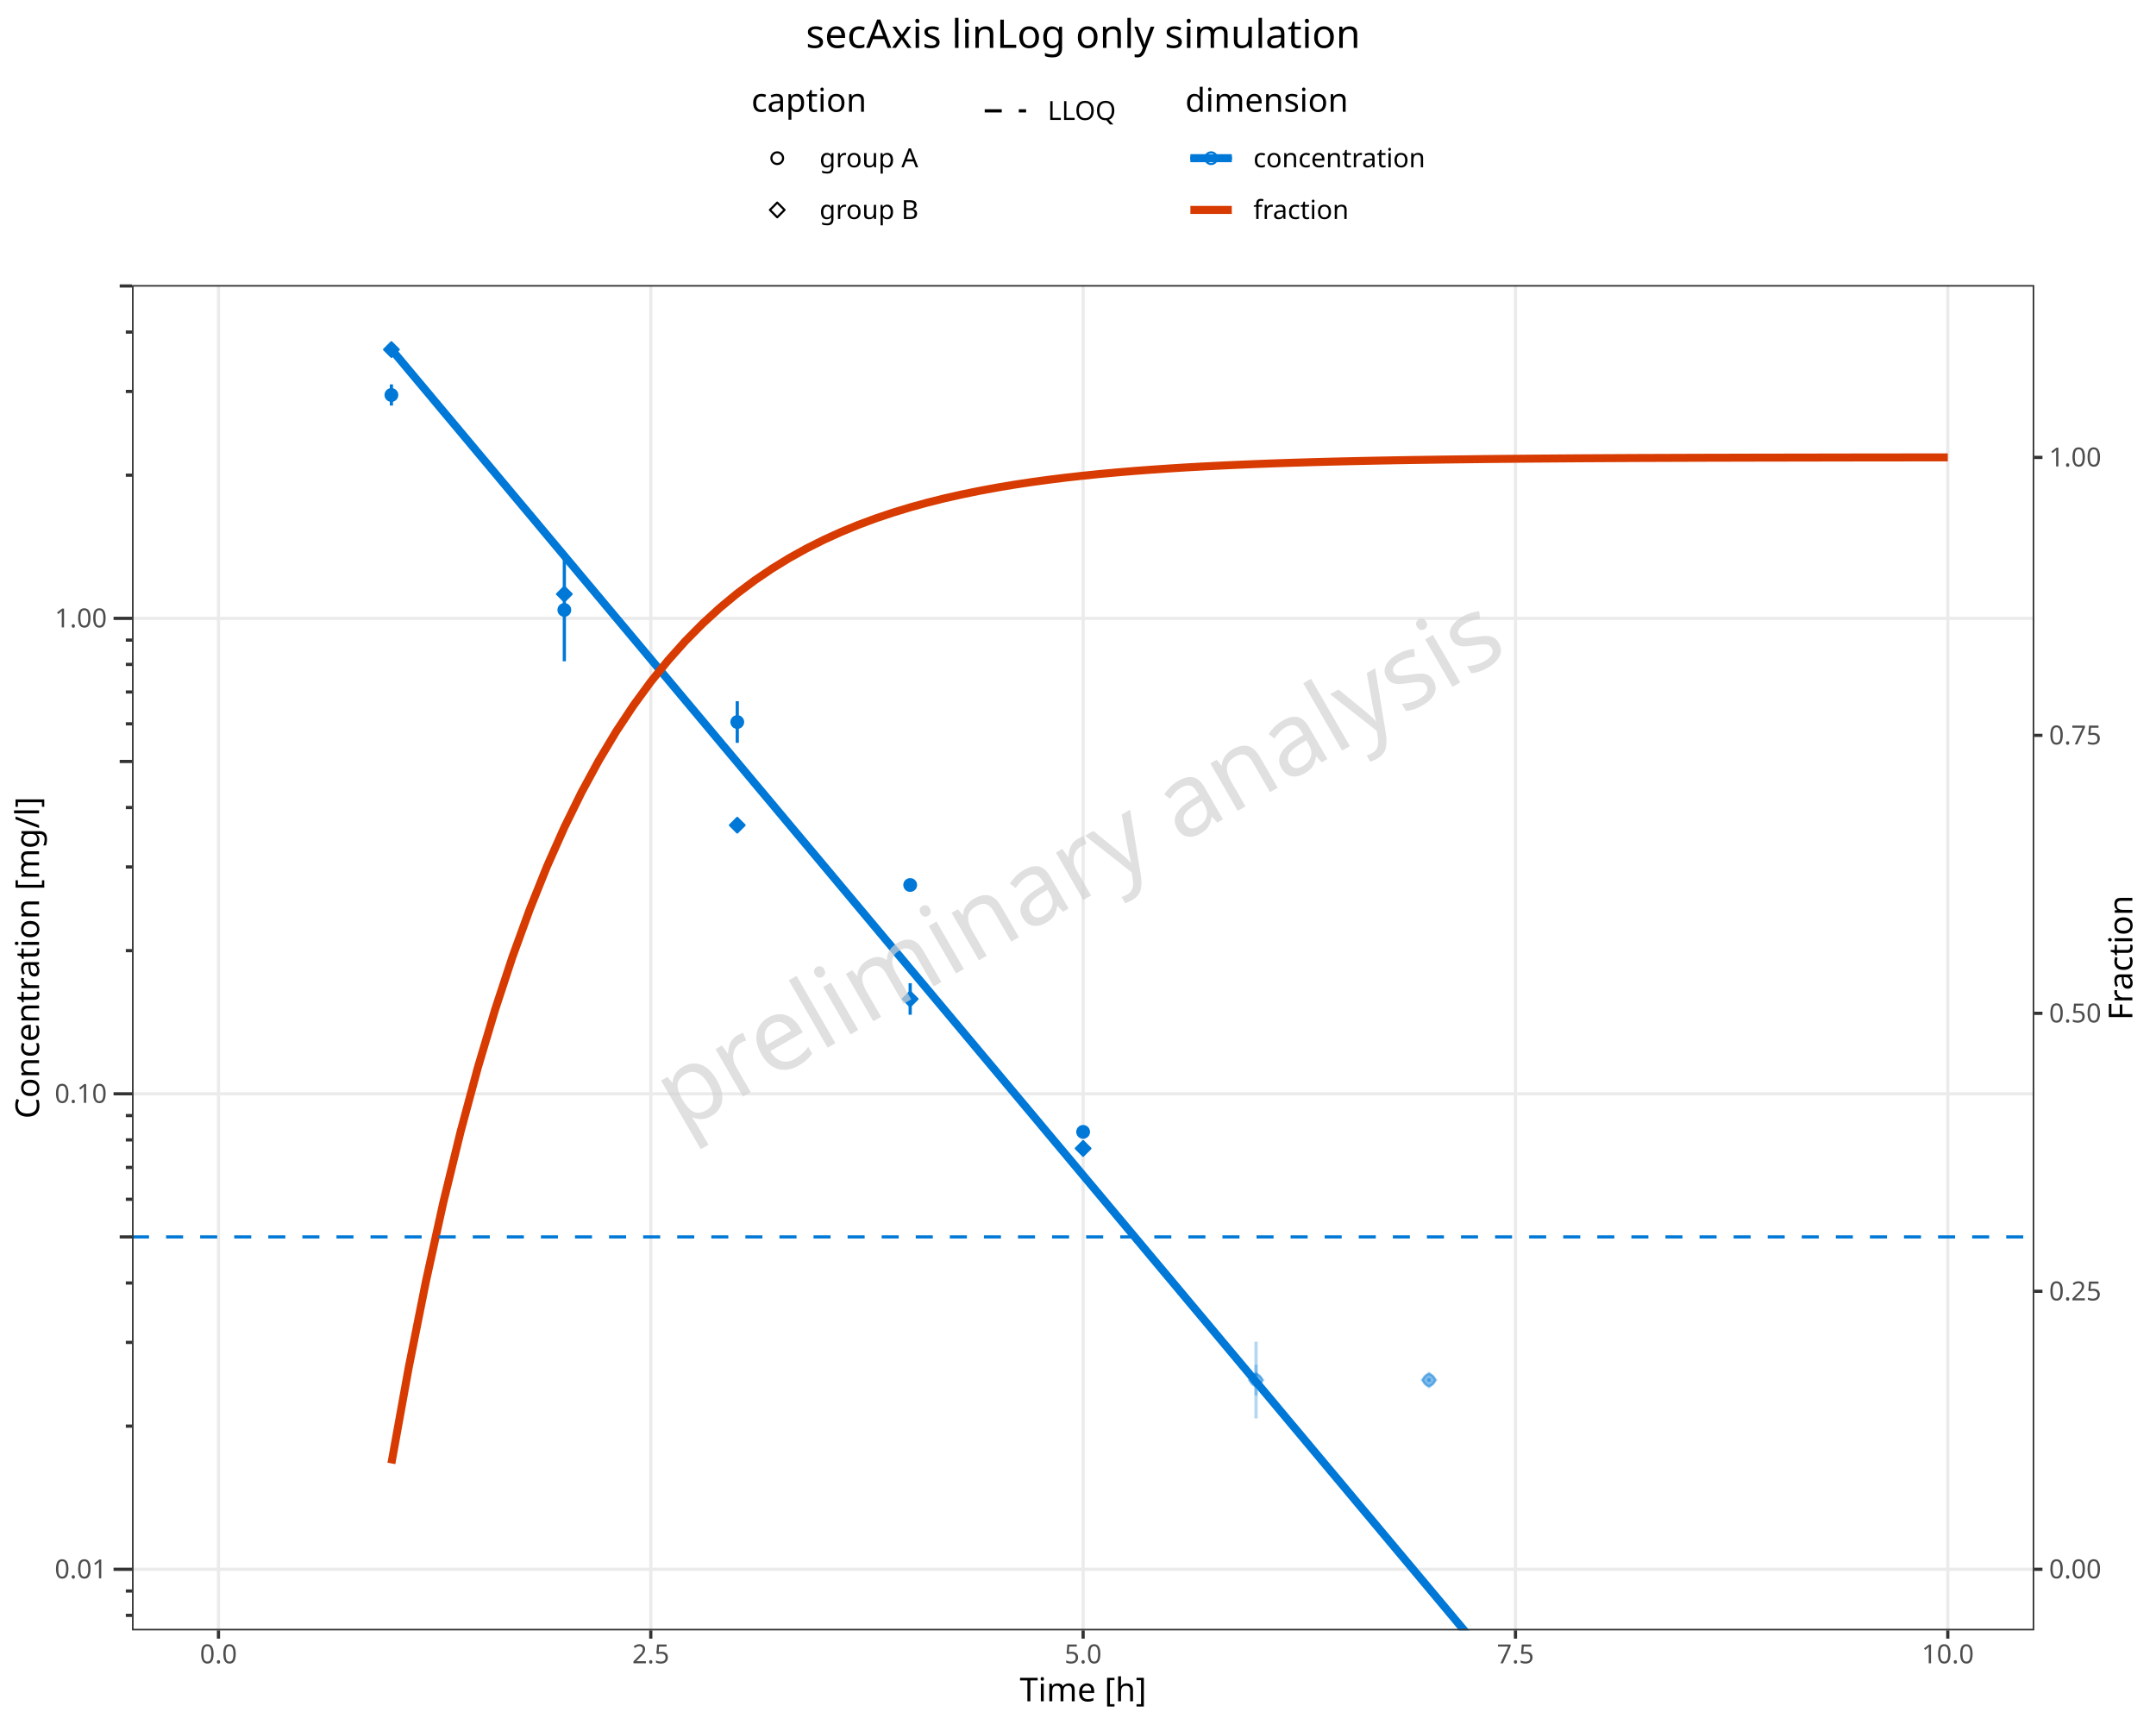
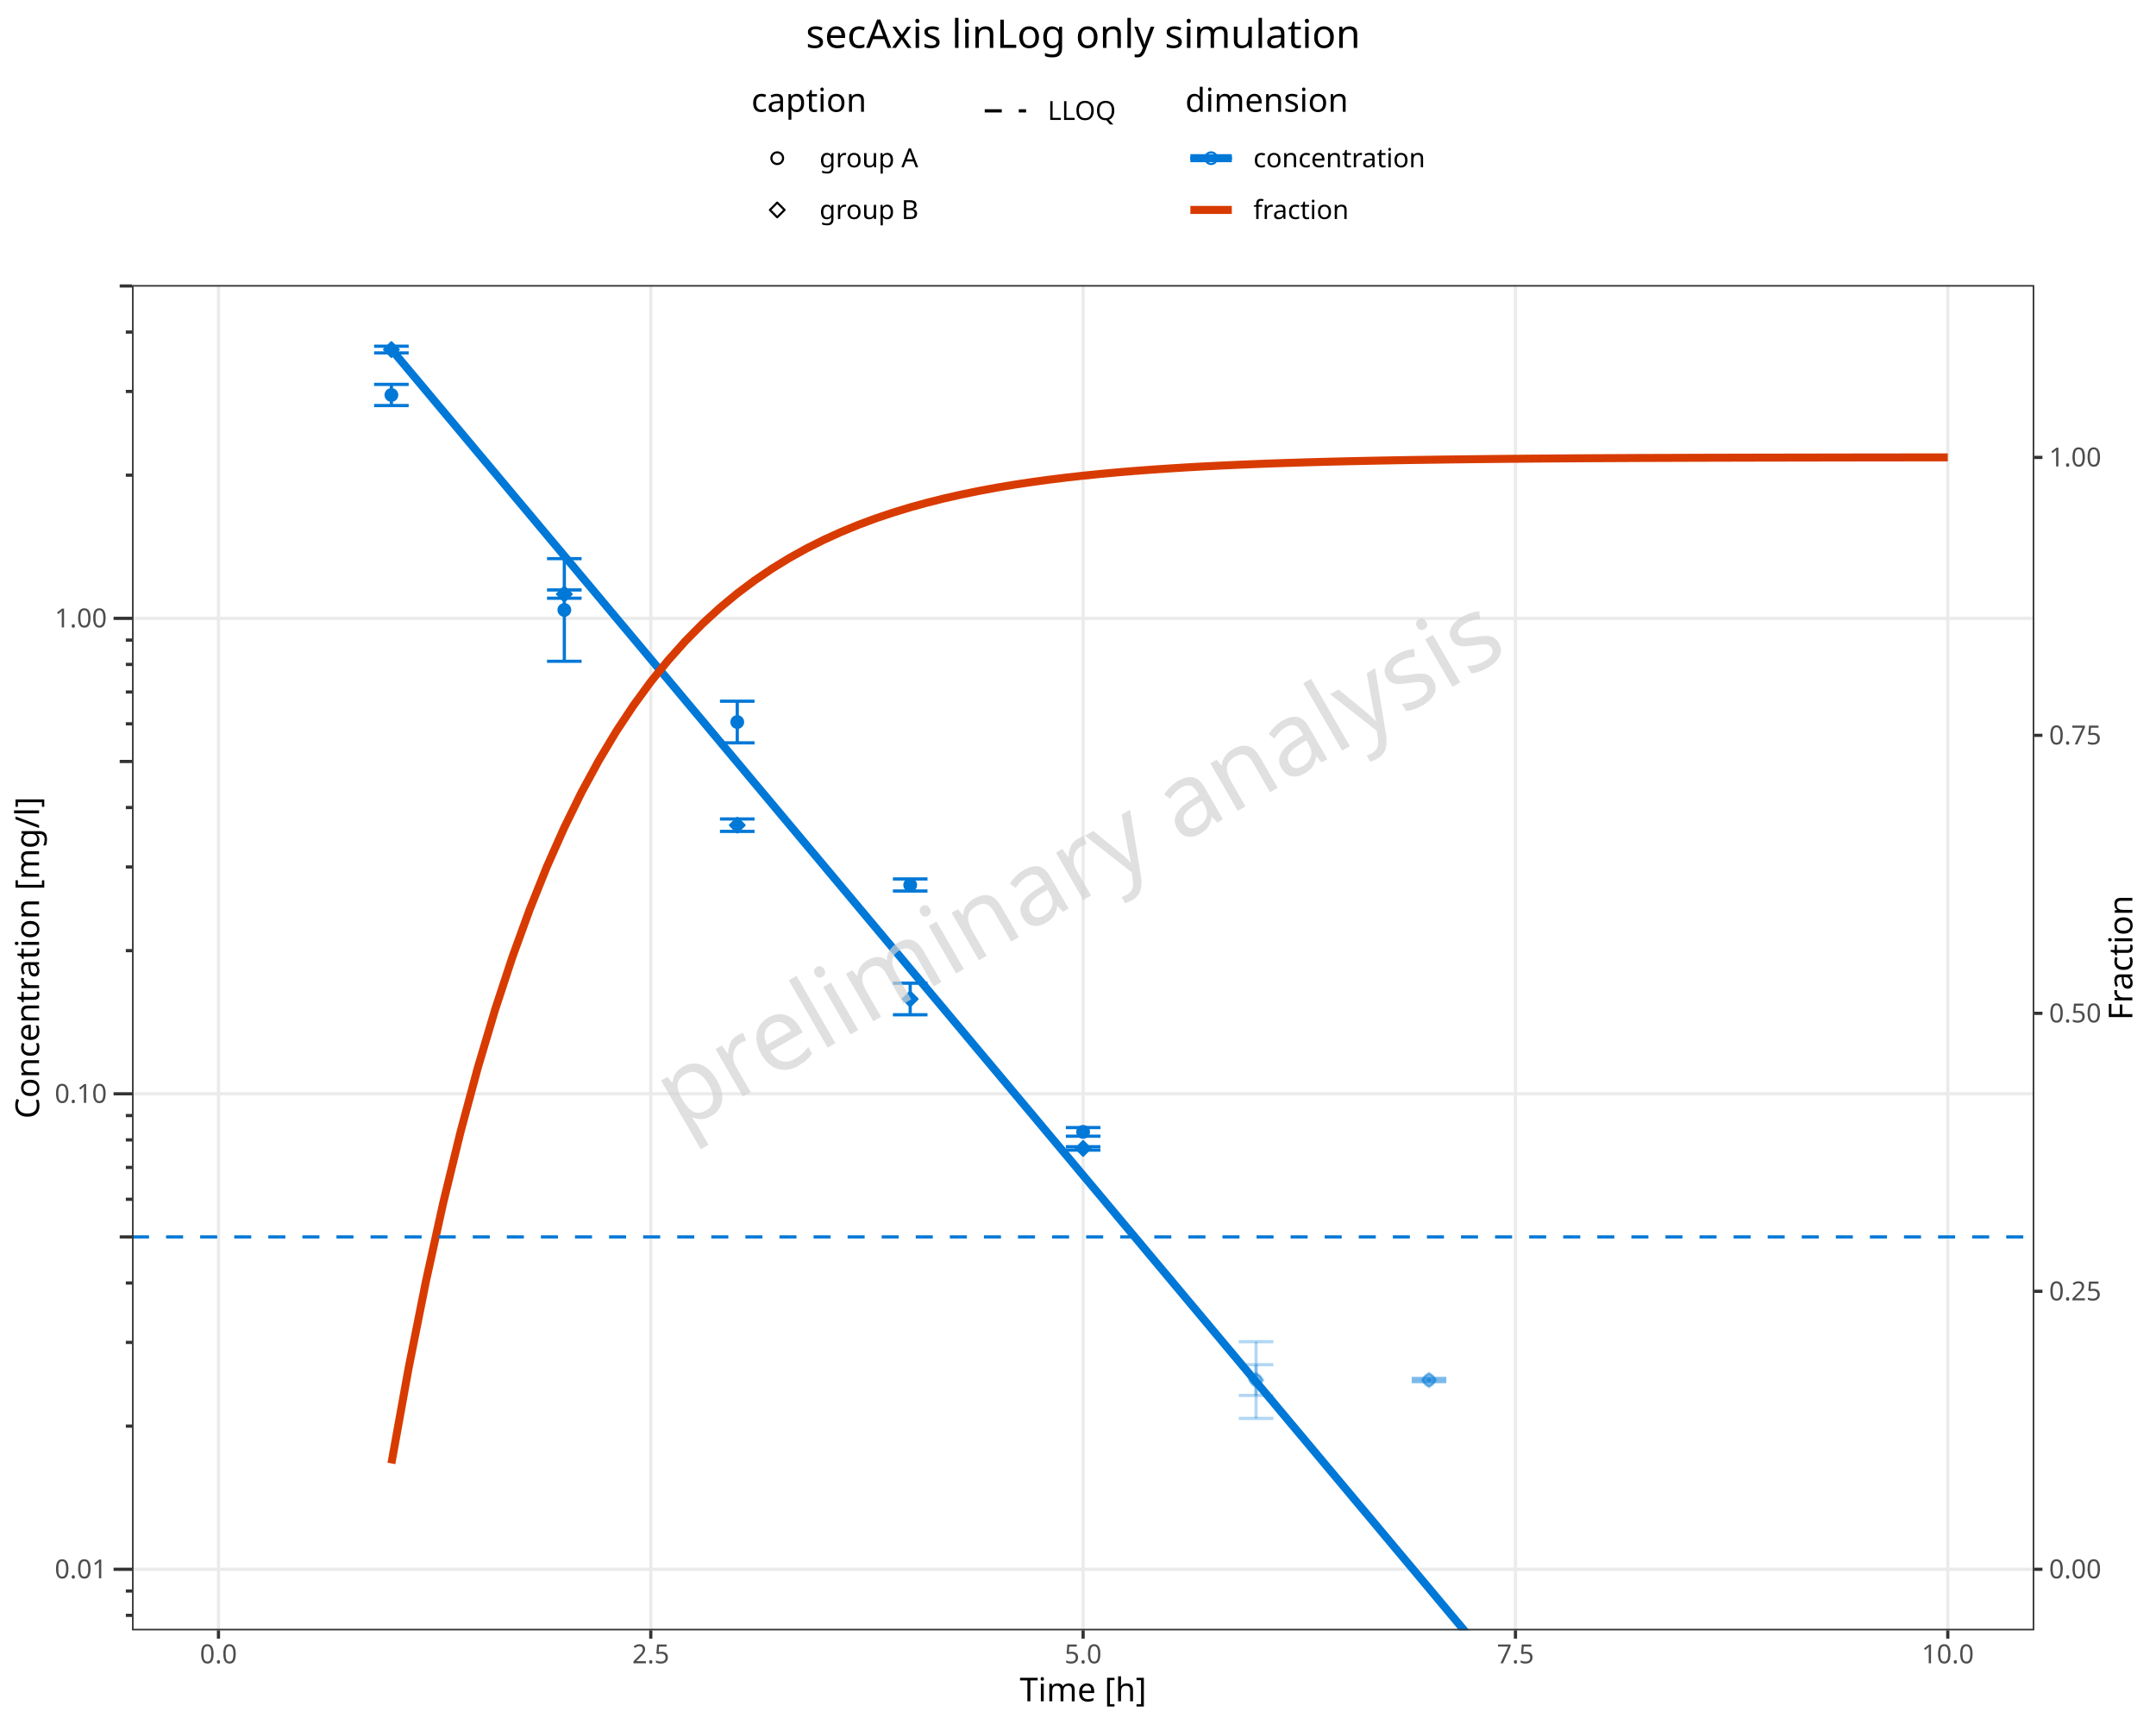
<svg xmlns="http://www.w3.org/2000/svg" class="svglite" data-engine-version="2.0" width="720.00pt" height="576.00pt" viewBox="0 0 720.00 576.00">
  <defs>
    <style type="text/css">
    .svglite line, .svglite polyline, .svglite polygon, .svglite path, .svglite rect, .svglite circle {
      fill: none;
      stroke: #000000;
      stroke-linecap: round;
      stroke-linejoin: round;
      stroke-miterlimit: 10.00;
    }
  </style>
  </defs>
  <rect width="100%" height="100%" style="stroke: none; fill: #FFFFFF;" />
  <defs>
    <clipPath id="cpMC4wMHw3MjAuMDB8MC4wMHw1NzYuMDA=">
      <rect x="0.00" y="0.00" width="720.00" height="576.00" />
    </clipPath>
  </defs>
  <g clip-path="url(#cpMC4wMHw3MjAuMDB8MC4wMHw1NzYuMDA=)">
    <rect x="0" y="0.00" width="720.00" height="576.00" style="stroke-width: 1.07; stroke: #FFFFFF; fill: #FFFFFF;" />
  </g>
  <defs>
    <clipPath id="cpNDQuMDh8Njc5LjM1fDk1LjE4fDU0NC40Mg==">
      <rect x="44.08" y="95.18" width="635.27" height="449.24" />
    </clipPath>
  </defs>
  <g clip-path="url(#cpNDQuMDh8Njc5LjM1fDk1LjE4fDU0NC40Mg==)">
    <rect x="44.08" y="95.18" width="635.27" height="449.24" style="stroke-width: 1.07; stroke: none; fill: #FFFFFF;" />
    <polyline points="44.08,524.00 679.35,524.00 " style="stroke-width: 1.07; stroke: #EBEBEB; stroke-linecap: butt;" />
    <polyline points="44.08,365.23 679.35,365.23 " style="stroke-width: 1.07; stroke: #EBEBEB; stroke-linecap: butt;" />
    <polyline points="44.08,206.47 679.35,206.47 " style="stroke-width: 1.07; stroke: #EBEBEB; stroke-linecap: butt;" />
    <polyline points="72.96,544.42 72.96,95.18 " style="stroke-width: 1.07; stroke: #EBEBEB; stroke-linecap: butt;" />
    <polyline points="217.33,544.42 217.33,95.18 " style="stroke-width: 1.07; stroke: #EBEBEB; stroke-linecap: butt;" />
    <polyline points="361.71,544.42 361.71,95.18 " style="stroke-width: 1.07; stroke: #EBEBEB; stroke-linecap: butt;" />
    <polyline points="506.09,544.42 506.09,95.18 " style="stroke-width: 1.07; stroke: #EBEBEB; stroke-linecap: butt;" />
    <polyline points="650.47,544.42 650.47,95.18 " style="stroke-width: 1.07; stroke: #EBEBEB; stroke-linecap: butt;" />
    <polyline points="130.71,116.65 136.48,123.55 142.26,130.44 148.03,137.34 153.81,144.23 159.58,151.13 165.36,158.02 171.13,164.92 176.91,171.81 182.68,178.71 188.46,185.60 194.23,192.50 200.01,199.39 205.78,206.29 211.56,213.18 217.33,220.08 223.11,226.97 228.88,233.87 234.66,240.76 240.43,247.66 246.21,254.55 251.98,261.45 257.76,268.34 263.53,275.24 269.31,282.13 275.09,289.03 280.86,295.92 286.64,302.82 292.41,309.71 298.19,316.61 303.96,323.50 309.74,330.40 315.51,337.29 321.29,344.19 327.06,351.09 332.84,357.98 338.61,364.88 344.39,371.77 350.16,378.67 355.94,385.56 361.71,392.46 367.49,399.35 373.26,406.25 379.04,413.14 384.81,420.04 390.59,426.93 396.36,433.83 402.14,440.72 407.91,447.62 413.69,454.51 419.46,461.41 425.24,468.30 431.01,475.20 436.79,482.09 442.56,488.99 448.34,495.88 454.11,502.78 459.89,509.67 465.66,516.57 471.44,523.46 477.22,530.36 482.99,537.25 488.77,544.15 494.54,551.04 500.32,557.94 506.09,564.83 511.87,571.73 517.64,578.62 523.42,585.52 529.19,592.41 534.97,599.31 540.74,606.20 546.52,613.10 552.29,619.99 558.07,626.89 563.84,633.78 569.62,640.68 575.39,647.57 581.17,654.47 586.94,661.36 592.72,668.26 598.49,675.15 604.27,682.05 610.04,688.94 615.82,695.84 621.59,702.73 627.37,709.63 633.14,716.52 638.92,723.42 644.69,730.32 650.47,737.21 " style="stroke-width: 2.67; stroke: #0078D7; stroke-linecap: butt;" />
    <polyline points="130.71,488.66 136.48,456.69 142.26,427.76 148.03,401.58 153.81,377.90 159.58,356.47 165.36,337.07 171.13,319.53 176.91,303.65 182.68,289.28 188.46,276.28 194.23,264.52 200.01,253.88 205.78,244.25 211.56,235.54 217.33,227.65 223.11,220.52 228.88,214.06 234.66,208.22 240.43,202.94 246.21,198.15 251.98,193.83 257.76,189.91 263.53,186.37 269.31,183.16 275.09,180.26 280.86,177.64 286.64,175.26 292.41,173.11 298.19,171.17 303.96,169.41 309.74,167.82 315.51,166.38 321.29,165.08 327.06,163.90 332.84,162.83 338.61,161.86 344.39,160.99 350.16,160.20 355.94,159.48 361.71,158.84 367.49,158.25 373.26,157.72 379.04,157.24 384.81,156.81 390.59,156.42 396.36,156.06 402.14,155.74 407.91,155.45 413.69,155.19 419.46,154.95 425.24,154.73 431.01,154.54 436.79,154.36 442.56,154.20 448.34,154.06 454.11,153.93 459.89,153.81 465.66,153.70 471.44,153.60 477.22,153.52 482.99,153.44 488.77,153.37 494.54,153.30 500.32,153.24 506.09,153.19 511.87,153.14 517.64,153.10 523.42,153.06 529.19,153.02 534.97,152.99 540.74,152.96 546.52,152.93 552.29,152.91 558.07,152.89 563.84,152.87 569.62,152.85 575.39,152.84 581.17,152.82 586.94,152.81 592.72,152.80 598.49,152.79 604.27,152.78 610.04,152.77 615.82,152.76 621.59,152.75 627.37,152.75 633.14,152.74 638.92,152.73 644.69,152.73 650.47,152.73 " style="stroke-width: 2.67; stroke: #D83B01; stroke-linecap: butt;" />
-     <polyline points="130.71,128.35 130.71,128.35 " style="stroke-width: 1.07; stroke: #0078D7; stroke-linecap: butt;" />
+     <polyline points="124.93,128.35 136.48,128.35 " style="stroke-width: 1.07; stroke: #0078D7; stroke-linecap: butt;" />
    <polyline points="130.71,128.35 130.71,135.42 " style="stroke-width: 1.07; stroke: #0078D7; stroke-linecap: butt;" />
-     <polyline points="130.71,135.42 130.71,135.42 " style="stroke-width: 1.07; stroke: #0078D7; stroke-linecap: butt;" />
-     <polyline points="188.46,186.54 188.46,186.54 " style="stroke-width: 1.07; stroke: #0078D7; stroke-linecap: butt;" />
+     <polyline points="124.93,135.42 136.48,135.42 " style="stroke-width: 1.07; stroke: #0078D7; stroke-linecap: butt;" />
+     <polyline points="182.68,186.54 194.23,186.54 " style="stroke-width: 1.07; stroke: #0078D7; stroke-linecap: butt;" />
    <polyline points="188.46,186.54 188.46,220.81 " style="stroke-width: 1.07; stroke: #0078D7; stroke-linecap: butt;" />
-     <polyline points="188.46,220.81 188.46,220.81 " style="stroke-width: 1.07; stroke: #0078D7; stroke-linecap: butt;" />
-     <polyline points="246.21,234.15 246.21,234.15 " style="stroke-width: 1.07; stroke: #0078D7; stroke-linecap: butt;" />
+     <polyline points="182.68,220.81 194.23,220.81 " style="stroke-width: 1.07; stroke: #0078D7; stroke-linecap: butt;" />
+     <polyline points="240.43,234.15 251.98,234.15 " style="stroke-width: 1.07; stroke: #0078D7; stroke-linecap: butt;" />
    <polyline points="246.21,234.15 246.21,248.05 " style="stroke-width: 1.07; stroke: #0078D7; stroke-linecap: butt;" />
-     <polyline points="246.21,248.05 246.21,248.05 " style="stroke-width: 1.07; stroke: #0078D7; stroke-linecap: butt;" />
-     <polyline points="303.96,293.49 303.96,293.49 " style="stroke-width: 1.07; stroke: #0078D7; stroke-linecap: butt;" />
+     <polyline points="240.43,248.05 251.98,248.05 " style="stroke-width: 1.07; stroke: #0078D7; stroke-linecap: butt;" />
+     <polyline points="298.19,293.49 309.74,293.49 " style="stroke-width: 1.07; stroke: #0078D7; stroke-linecap: butt;" />
    <polyline points="303.96,293.49 303.96,297.53 " style="stroke-width: 1.07; stroke: #0078D7; stroke-linecap: butt;" />
-     <polyline points="303.96,297.53 303.96,297.53 " style="stroke-width: 1.07; stroke: #0078D7; stroke-linecap: butt;" />
-     <polyline points="361.71,376.51 361.71,376.51 " style="stroke-width: 1.07; stroke: #0078D7; stroke-linecap: butt;" />
+     <polyline points="298.19,297.53 309.74,297.53 " style="stroke-width: 1.07; stroke: #0078D7; stroke-linecap: butt;" />
+     <polyline points="355.94,376.51 367.49,376.51 " style="stroke-width: 1.07; stroke: #0078D7; stroke-linecap: butt;" />
    <polyline points="361.71,376.51 361.71,379.39 " style="stroke-width: 1.07; stroke: #0078D7; stroke-linecap: butt;" />
-     <polyline points="361.71,379.39 361.71,379.39 " style="stroke-width: 1.07; stroke: #0078D7; stroke-linecap: butt;" />
-     <polyline points="419.46,448.01 419.46,448.01 " style="stroke-width: 1.07; stroke: #0078D7; stroke-opacity: 0.30; stroke-linecap: butt;" />
+     <polyline points="355.94,379.39 367.49,379.39 " style="stroke-width: 1.07; stroke: #0078D7; stroke-linecap: butt;" />
+     <polyline points="413.69,448.01 425.24,448.01 " style="stroke-width: 1.07; stroke: #0078D7; stroke-opacity: 0.30; stroke-linecap: butt;" />
    <polyline points="419.46,448.01 419.46,473.63 " style="stroke-width: 1.07; stroke: #0078D7; stroke-opacity: 0.30; stroke-linecap: butt;" />
-     <polyline points="419.46,473.63 419.46,473.63 " style="stroke-width: 1.07; stroke: #0078D7; stroke-opacity: 0.30; stroke-linecap: butt;" />
-     <polyline points="477.22,460.36 477.22,460.36 " style="stroke-width: 1.07; stroke: #0078D7; stroke-opacity: 0.30; stroke-linecap: butt;" />
+     <polyline points="413.69,473.63 425.24,473.63 " style="stroke-width: 1.07; stroke: #0078D7; stroke-opacity: 0.30; stroke-linecap: butt;" />
+     <polyline points="471.44,460.36 482.99,460.36 " style="stroke-width: 1.07; stroke: #0078D7; stroke-opacity: 0.30; stroke-linecap: butt;" />
    <polyline points="477.22,460.36 477.22,461.27 " style="stroke-width: 1.07; stroke: #0078D7; stroke-opacity: 0.30; stroke-linecap: butt;" />
-     <polyline points="477.22,461.27 477.22,461.27 " style="stroke-width: 1.07; stroke: #0078D7; stroke-opacity: 0.30; stroke-linecap: butt;" />
-     <polyline points="130.71,115.60 130.71,115.60 " style="stroke-width: 1.07; stroke: #0078D7; stroke-linecap: butt;" />
+     <polyline points="471.44,461.27 482.99,461.27 " style="stroke-width: 1.07; stroke: #0078D7; stroke-opacity: 0.30; stroke-linecap: butt;" />
+     <polyline points="124.93,115.60 136.48,115.60 " style="stroke-width: 1.07; stroke: #0078D7; stroke-linecap: butt;" />
    <polyline points="130.71,115.60 130.71,117.84 " style="stroke-width: 1.07; stroke: #0078D7; stroke-linecap: butt;" />
-     <polyline points="130.71,117.84 130.71,117.84 " style="stroke-width: 1.07; stroke: #0078D7; stroke-linecap: butt;" />
-     <polyline points="188.46,196.99 188.46,196.99 " style="stroke-width: 1.07; stroke: #0078D7; stroke-linecap: butt;" />
+     <polyline points="124.93,117.84 136.48,117.84 " style="stroke-width: 1.07; stroke: #0078D7; stroke-linecap: butt;" />
+     <polyline points="182.68,196.99 194.23,196.99 " style="stroke-width: 1.07; stroke: #0078D7; stroke-linecap: butt;" />
    <polyline points="188.46,196.99 188.46,199.75 " style="stroke-width: 1.07; stroke: #0078D7; stroke-linecap: butt;" />
-     <polyline points="188.46,199.75 188.46,199.75 " style="stroke-width: 1.07; stroke: #0078D7; stroke-linecap: butt;" />
-     <polyline points="246.21,273.47 246.21,273.47 " style="stroke-width: 1.07; stroke: #0078D7; stroke-linecap: butt;" />
+     <polyline points="182.68,199.75 194.23,199.75 " style="stroke-width: 1.07; stroke: #0078D7; stroke-linecap: butt;" />
+     <polyline points="240.43,273.47 251.98,273.47 " style="stroke-width: 1.07; stroke: #0078D7; stroke-linecap: butt;" />
    <polyline points="246.21,273.47 246.21,277.61 " style="stroke-width: 1.07; stroke: #0078D7; stroke-linecap: butt;" />
-     <polyline points="246.21,277.61 246.21,277.61 " style="stroke-width: 1.07; stroke: #0078D7; stroke-linecap: butt;" />
-     <polyline points="303.96,328.30 303.96,328.30 " style="stroke-width: 1.07; stroke: #0078D7; stroke-linecap: butt;" />
+     <polyline points="240.43,277.61 251.98,277.61 " style="stroke-width: 1.07; stroke: #0078D7; stroke-linecap: butt;" />
+     <polyline points="298.19,328.30 309.74,328.30 " style="stroke-width: 1.07; stroke: #0078D7; stroke-linecap: butt;" />
    <polyline points="303.96,328.30 303.96,338.84 " style="stroke-width: 1.07; stroke: #0078D7; stroke-linecap: butt;" />
-     <polyline points="303.96,338.84 303.96,338.84 " style="stroke-width: 1.07; stroke: #0078D7; stroke-linecap: butt;" />
-     <polyline points="361.71,382.91 361.71,382.91 " style="stroke-width: 1.07; stroke: #0078D7; stroke-linecap: butt;" />
+     <polyline points="298.19,338.84 309.74,338.84 " style="stroke-width: 1.07; stroke: #0078D7; stroke-linecap: butt;" />
+     <polyline points="355.94,382.91 367.49,382.91 " style="stroke-width: 1.07; stroke: #0078D7; stroke-linecap: butt;" />
    <polyline points="361.71,382.91 361.71,384.04 " style="stroke-width: 1.07; stroke: #0078D7; stroke-linecap: butt;" />
-     <polyline points="361.71,384.04 361.71,384.04 " style="stroke-width: 1.07; stroke: #0078D7; stroke-linecap: butt;" />
-     <polyline points="419.46,455.69 419.46,455.69 " style="stroke-width: 1.07; stroke: #0078D7; stroke-opacity: 0.30; stroke-linecap: butt;" />
+     <polyline points="355.94,384.04 367.49,384.04 " style="stroke-width: 1.07; stroke: #0078D7; stroke-linecap: butt;" />
+     <polyline points="413.69,455.69 425.24,455.69 " style="stroke-width: 1.07; stroke: #0078D7; stroke-opacity: 0.30; stroke-linecap: butt;" />
    <polyline points="419.46,455.69 419.46,465.94 " style="stroke-width: 1.07; stroke: #0078D7; stroke-opacity: 0.30; stroke-linecap: butt;" />
-     <polyline points="419.46,465.94 419.46,465.94 " style="stroke-width: 1.07; stroke: #0078D7; stroke-opacity: 0.30; stroke-linecap: butt;" />
-     <polyline points="477.22,460.24 477.22,460.24 " style="stroke-width: 1.07; stroke: #0078D7; stroke-opacity: 0.30; stroke-linecap: butt;" />
+     <polyline points="413.69,465.94 425.24,465.94 " style="stroke-width: 1.07; stroke: #0078D7; stroke-opacity: 0.30; stroke-linecap: butt;" />
+     <polyline points="471.44,460.24 482.99,460.24 " style="stroke-width: 1.07; stroke: #0078D7; stroke-opacity: 0.30; stroke-linecap: butt;" />
    <polyline points="477.22,460.24 477.22,461.40 " style="stroke-width: 1.07; stroke: #0078D7; stroke-opacity: 0.30; stroke-linecap: butt;" />
-     <polyline points="477.22,461.40 477.22,461.40 " style="stroke-width: 1.07; stroke: #0078D7; stroke-opacity: 0.30; stroke-linecap: butt;" />
+     <polyline points="471.44,461.40 482.99,461.40 " style="stroke-width: 1.07; stroke: #0078D7; stroke-opacity: 0.30; stroke-linecap: butt;" />
    <circle cx="130.71" cy="131.89" r="1.95" style="stroke-width: 0.71; stroke: #0078D7; fill: #0078D7;" />
    <circle cx="188.46" cy="203.67" r="1.95" style="stroke-width: 0.71; stroke: #0078D7; fill: #0078D7;" />
    <circle cx="246.21" cy="241.10" r="1.95" style="stroke-width: 0.71; stroke: #0078D7; fill: #0078D7;" />
    <circle cx="303.96" cy="295.51" r="1.95" style="stroke-width: 0.71; stroke: #0078D7; fill: #0078D7;" />
    <circle cx="361.71" cy="377.95" r="1.95" style="stroke-width: 0.71; stroke: #0078D7; fill: #0078D7;" />
    <circle cx="419.46" cy="460.82" r="1.95" style="stroke-width: 0.71; stroke: #0078D7; stroke-opacity: 0.30; fill: #0078D7; fill-opacity: 0.30;" />
    <circle cx="477.22" cy="460.82" r="1.95" style="stroke-width: 0.71; stroke: #0078D7; stroke-opacity: 0.30; fill: #0078D7; fill-opacity: 0.30;" />
    <polygon points="130.71,119.17 133.16,116.72 130.71,114.27 128.26,116.72 " style="stroke-width: 0.71; stroke: #0078D7; fill: #0078D7;" />
    <polygon points="188.46,200.82 190.91,198.37 188.46,195.92 186.01,198.37 " style="stroke-width: 0.71; stroke: #0078D7; fill: #0078D7;" />
    <polygon points="246.21,277.99 248.66,275.54 246.21,273.09 243.76,275.54 " style="stroke-width: 0.71; stroke: #0078D7; fill: #0078D7;" />
    <polygon points="303.96,336.02 306.41,333.57 303.96,331.12 301.51,333.57 " style="stroke-width: 0.71; stroke: #0078D7; fill: #0078D7;" />
    <polygon points="361.71,385.93 364.16,383.48 361.71,381.03 359.26,383.48 " style="stroke-width: 0.71; stroke: #0078D7; fill: #0078D7;" />
    <polygon points="419.46,463.27 421.91,460.82 419.46,458.37 417.01,460.82 " style="stroke-width: 0.71; stroke: #0078D7; stroke-opacity: 0.30; fill: #0078D7; fill-opacity: 0.30;" />
    <polygon points="477.22,463.27 479.67,460.82 477.22,458.37 474.77,460.82 " style="stroke-width: 0.71; stroke: #0078D7; stroke-opacity: 0.30; fill: #0078D7; fill-opacity: 0.30;" />
    <line x1="44.08" y1="413.02" x2="679.35" y2="413.02" style="stroke-width: 1.07; stroke: #0078D7; stroke-dasharray: 5.69,5.69; stroke-linecap: butt;" />
    <rect x="44.08" y="95.18" width="635.27" height="449.24" style="stroke-width: 1.07; stroke: #333333;" />
  </g>
  <g clip-path="url(#cpMC4wMHw3MjAuMDB8MC4wMHw1NzYuMDA=)">
    <text x="35.72" y="527.03" text-anchor="end" style="font-size: 8.80px; fill: #4D4D4D; font-family: sans;" textLength="17.13px" lengthAdjust="spacingAndGlyphs">0.01</text>
    <text x="35.72" y="368.26" text-anchor="end" style="font-size: 8.80px; fill: #4D4D4D; font-family: sans;" textLength="17.13px" lengthAdjust="spacingAndGlyphs">0.10</text>
    <text x="35.72" y="209.49" text-anchor="end" style="font-size: 8.80px; fill: #4D4D4D; font-family: sans;" textLength="17.13px" lengthAdjust="spacingAndGlyphs">1.00</text>
    <polyline points="37.92,524.00 44.08,524.00 " style="stroke-width: 1.07; stroke: #333333; stroke-linecap: butt;" />
    <polyline points="37.92,365.23 44.08,365.23 " style="stroke-width: 1.07; stroke: #333333; stroke-linecap: butt;" />
    <polyline points="37.92,206.47 44.08,206.47 " style="stroke-width: 1.07; stroke: #333333; stroke-linecap: butt;" />
    <polyline points="39.97,413.02 44.08,413.02 " style="stroke-width: 1.07; stroke: #333333; stroke-linecap: butt;" />
    <polyline points="39.97,254.26 44.08,254.26 " style="stroke-width: 1.07; stroke: #333333; stroke-linecap: butt;" />
    <polyline points="39.97,95.49 44.08,95.49 " style="stroke-width: 1.07; stroke: #333333; stroke-linecap: butt;" />
    <polyline points="42.02,539.38 44.08,539.38 " style="stroke-width: 1.07; stroke: #333333; stroke-linecap: butt;" />
    <polyline points="42.02,531.26 44.08,531.26 " style="stroke-width: 1.07; stroke: #333333; stroke-linecap: butt;" />
    <polyline points="42.02,476.20 44.08,476.20 " style="stroke-width: 1.07; stroke: #333333; stroke-linecap: butt;" />
    <polyline points="42.02,448.25 44.08,448.25 " style="stroke-width: 1.07; stroke: #333333; stroke-linecap: butt;" />
    <polyline points="42.02,428.41 44.08,428.41 " style="stroke-width: 1.07; stroke: #333333; stroke-linecap: butt;" />
    <polyline points="42.02,400.45 44.08,400.45 " style="stroke-width: 1.07; stroke: #333333; stroke-linecap: butt;" />
    <polyline points="42.02,389.82 44.08,389.82 " style="stroke-width: 1.07; stroke: #333333; stroke-linecap: butt;" />
    <polyline points="42.02,380.62 44.08,380.62 " style="stroke-width: 1.07; stroke: #333333; stroke-linecap: butt;" />
    <polyline points="42.02,372.50 44.08,372.50 " style="stroke-width: 1.07; stroke: #333333; stroke-linecap: butt;" />
    <polyline points="42.02,317.44 44.08,317.44 " style="stroke-width: 1.07; stroke: #333333; stroke-linecap: butt;" />
    <polyline points="42.02,289.48 44.08,289.48 " style="stroke-width: 1.07; stroke: #333333; stroke-linecap: butt;" />
    <polyline points="42.02,269.65 44.08,269.65 " style="stroke-width: 1.07; stroke: #333333; stroke-linecap: butt;" />
    <polyline points="42.02,241.69 44.08,241.69 " style="stroke-width: 1.07; stroke: #333333; stroke-linecap: butt;" />
    <polyline points="42.02,231.06 44.08,231.06 " style="stroke-width: 1.07; stroke: #333333; stroke-linecap: butt;" />
    <polyline points="42.02,221.85 44.08,221.85 " style="stroke-width: 1.07; stroke: #333333; stroke-linecap: butt;" />
    <polyline points="42.02,213.73 44.08,213.73 " style="stroke-width: 1.07; stroke: #333333; stroke-linecap: butt;" />
    <polyline points="42.02,158.67 44.08,158.67 " style="stroke-width: 1.07; stroke: #333333; stroke-linecap: butt;" />
    <polyline points="42.02,130.72 44.08,130.72 " style="stroke-width: 1.07; stroke: #333333; stroke-linecap: butt;" />
    <polyline points="42.02,110.88 44.08,110.88 " style="stroke-width: 1.07; stroke: #333333; stroke-linecap: butt;" />
    <polyline points="682.08,524.00 679.35,524.00 " style="stroke-width: 1.07; stroke: #333333; stroke-linecap: butt;" />
    <polyline points="682.08,431.18 679.35,431.18 " style="stroke-width: 1.07; stroke: #333333; stroke-linecap: butt;" />
    <polyline points="682.08,338.36 679.35,338.36 " style="stroke-width: 1.07; stroke: #333333; stroke-linecap: butt;" />
    <polyline points="682.08,245.54 679.35,245.54 " style="stroke-width: 1.07; stroke: #333333; stroke-linecap: butt;" />
    <polyline points="682.08,152.73 679.35,152.73 " style="stroke-width: 1.07; stroke: #333333; stroke-linecap: butt;" />
    <text x="684.28" y="527.02" style="font-size: 8.80px; fill: #4D4D4D; font-family: sans;" textLength="17.13px" lengthAdjust="spacingAndGlyphs">0.00</text>
    <text x="684.28" y="434.21" style="font-size: 8.80px; fill: #4D4D4D; font-family: sans;" textLength="17.13px" lengthAdjust="spacingAndGlyphs">0.25</text>
    <text x="684.28" y="341.39" style="font-size: 8.80px; fill: #4D4D4D; font-family: sans;" textLength="17.13px" lengthAdjust="spacingAndGlyphs">0.50</text>
    <text x="684.28" y="248.57" style="font-size: 8.80px; fill: #4D4D4D; font-family: sans;" textLength="17.13px" lengthAdjust="spacingAndGlyphs">0.75</text>
    <text x="684.28" y="155.75" style="font-size: 8.80px; fill: #4D4D4D; font-family: sans;" textLength="17.13px" lengthAdjust="spacingAndGlyphs">1.00</text>
    <polyline points="72.96,547.16 72.96,544.42 " style="stroke-width: 1.07; stroke: #333333; stroke-linecap: butt;" />
    <polyline points="217.33,547.16 217.33,544.42 " style="stroke-width: 1.07; stroke: #333333; stroke-linecap: butt;" />
    <polyline points="361.71,547.16 361.71,544.42 " style="stroke-width: 1.07; stroke: #333333; stroke-linecap: butt;" />
    <polyline points="506.09,547.16 506.09,544.42 " style="stroke-width: 1.07; stroke: #333333; stroke-linecap: butt;" />
    <polyline points="650.47,547.16 650.47,544.42 " style="stroke-width: 1.07; stroke: #333333; stroke-linecap: butt;" />
    <text x="72.96" y="555.40" text-anchor="middle" style="font-size: 8.80px; fill: #4D4D4D; font-family: sans;" textLength="12.23px" lengthAdjust="spacingAndGlyphs">0.0</text>
    <text x="217.33" y="555.40" text-anchor="middle" style="font-size: 8.80px; fill: #4D4D4D; font-family: sans;" textLength="12.23px" lengthAdjust="spacingAndGlyphs">2.5</text>
    <text x="361.71" y="555.40" text-anchor="middle" style="font-size: 8.80px; fill: #4D4D4D; font-family: sans;" textLength="12.23px" lengthAdjust="spacingAndGlyphs">5.0</text>
    <text x="506.09" y="555.40" text-anchor="middle" style="font-size: 8.80px; fill: #4D4D4D; font-family: sans;" textLength="12.23px" lengthAdjust="spacingAndGlyphs">7.5</text>
    <text x="650.47" y="555.40" text-anchor="middle" style="font-size: 8.80px; fill: #4D4D4D; font-family: sans;" textLength="17.13px" lengthAdjust="spacingAndGlyphs">10.0</text>
    <text x="361.71" y="568.10" text-anchor="middle" style="font-size: 11.00px; font-family: sans;" textLength="39.73px" lengthAdjust="spacingAndGlyphs">Time [h]</text>
    <text transform="translate(13.05,319.80) rotate(-90)" text-anchor="middle" style="font-size: 11.00px; font-family: sans;" textLength="98.45px" lengthAdjust="spacingAndGlyphs">Concentration [mg/l]</text>
    <text transform="translate(712.10,319.80) rotate(-90)" text-anchor="middle" style="font-size: 11.00px; font-family: sans;" textLength="39.74px" lengthAdjust="spacingAndGlyphs">Fraction</text>
    <rect x="245.44" y="22.90" width="65.24" height="61.32" style="stroke-width: 1.07; stroke: none; fill: #FFFFFF;" />
    <text x="250.92" y="37.33" style="font-size: 11.00px; font-family: sans;" textLength="35.48px" lengthAdjust="spacingAndGlyphs">caption</text>
    <rect x="250.92" y="44.18" width="17.28" height="17.28" style="stroke-width: 1.07; stroke: none; fill: #FFFFFF;" />
    <circle cx="259.56" cy="52.82" r="1.95" style="stroke-width: 0.71;" />
    <rect x="250.92" y="61.46" width="17.28" height="17.28" style="stroke-width: 1.07; stroke: none; fill: #FFFFFF;" />
    <polygon points="259.56,72.55 262.01,70.10 259.56,67.65 257.11,70.10 " style="stroke-width: 0.71; fill: none;" />
    <text x="273.68" y="55.85" style="font-size: 8.80px; font-family: sans;" textLength="30.82px" lengthAdjust="spacingAndGlyphs">group A</text>
    <text x="273.68" y="73.13" style="font-size: 8.80px; font-family: sans;" textLength="30.82px" lengthAdjust="spacingAndGlyphs">group B</text>
    <rect x="321.64" y="22.90" width="57.73" height="28.24" style="stroke-width: 1.07; stroke: none; fill: #FFFFFF;" />
    <rect x="327.12" y="28.38" width="17.28" height="17.28" style="stroke-width: 1.07; stroke: none; fill: #FFFFFF;" />
    <line x1="328.85" y1="37.02" x2="342.67" y2="37.02" style="stroke-width: 1.07; stroke-dasharray: 5.69,5.69; stroke-linecap: butt;" />
    <text x="349.88" y="40.05" style="font-size: 8.80px; font-family: sans;" textLength="23.49px" lengthAdjust="spacingAndGlyphs">LLOQ</text>
    <rect x="390.33" y="22.90" width="87.66" height="61.32" style="stroke-width: 1.07; stroke: none; fill: #FFFFFF;" />
    <text x="395.81" y="37.33" style="font-size: 11.00px; font-family: sans;" textLength="50.15px" lengthAdjust="spacingAndGlyphs">dimension</text>
    <rect x="395.81" y="44.18" width="17.28" height="17.28" style="stroke-width: 1.07; stroke: none; fill: #FFFFFF;" />
    <line x1="397.53" y1="52.82" x2="411.36" y2="52.82" style="stroke-width: 2.67; stroke: #0078D7; stroke-linecap: butt;" />
    <line x1="397.53" y1="52.82" x2="411.36" y2="52.82" style="stroke-width: 1.07; stroke: #0078D7; stroke-linecap: butt;" />
    <circle cx="404.45" cy="52.82" r="1.95" style="stroke-width: 0.71; stroke: #0078D7;" />
    <line x1="397.53" y1="52.82" x2="411.36" y2="52.82" style="stroke-width: 1.07; stroke: #0078D7; stroke-linecap: butt;" />
    <rect x="395.81" y="61.46" width="17.28" height="17.28" style="stroke-width: 1.07; stroke: none; fill: #FFFFFF;" />
    <line x1="397.53" y1="70.10" x2="411.36" y2="70.10" style="stroke-width: 2.67; stroke: #D83B01; stroke-linecap: butt;" />
    <text x="418.57" y="55.85" style="font-size: 8.80px; font-family: sans;" textLength="52.84px" lengthAdjust="spacingAndGlyphs">concentration</text>
    <text x="418.57" y="73.13" style="font-size: 8.80px; font-family: sans;" textLength="28.86px" lengthAdjust="spacingAndGlyphs">fraction</text>
    <text x="361.71" y="15.99" text-anchor="middle" style="font-size: 13.20px; font-family: sans;" textLength="175.38px" lengthAdjust="spacingAndGlyphs">secAxis linLog only simulation</text>
    <text transform="translate(365.87,298.17) rotate(-30)" text-anchor="middle" style="font-size: 34.14px; fill: #D3D3D3; fill-opacity: 0.70; font-family: sans;" textLength="299.85px" lengthAdjust="spacingAndGlyphs">preliminary analysis</text>
  </g>
</svg>
